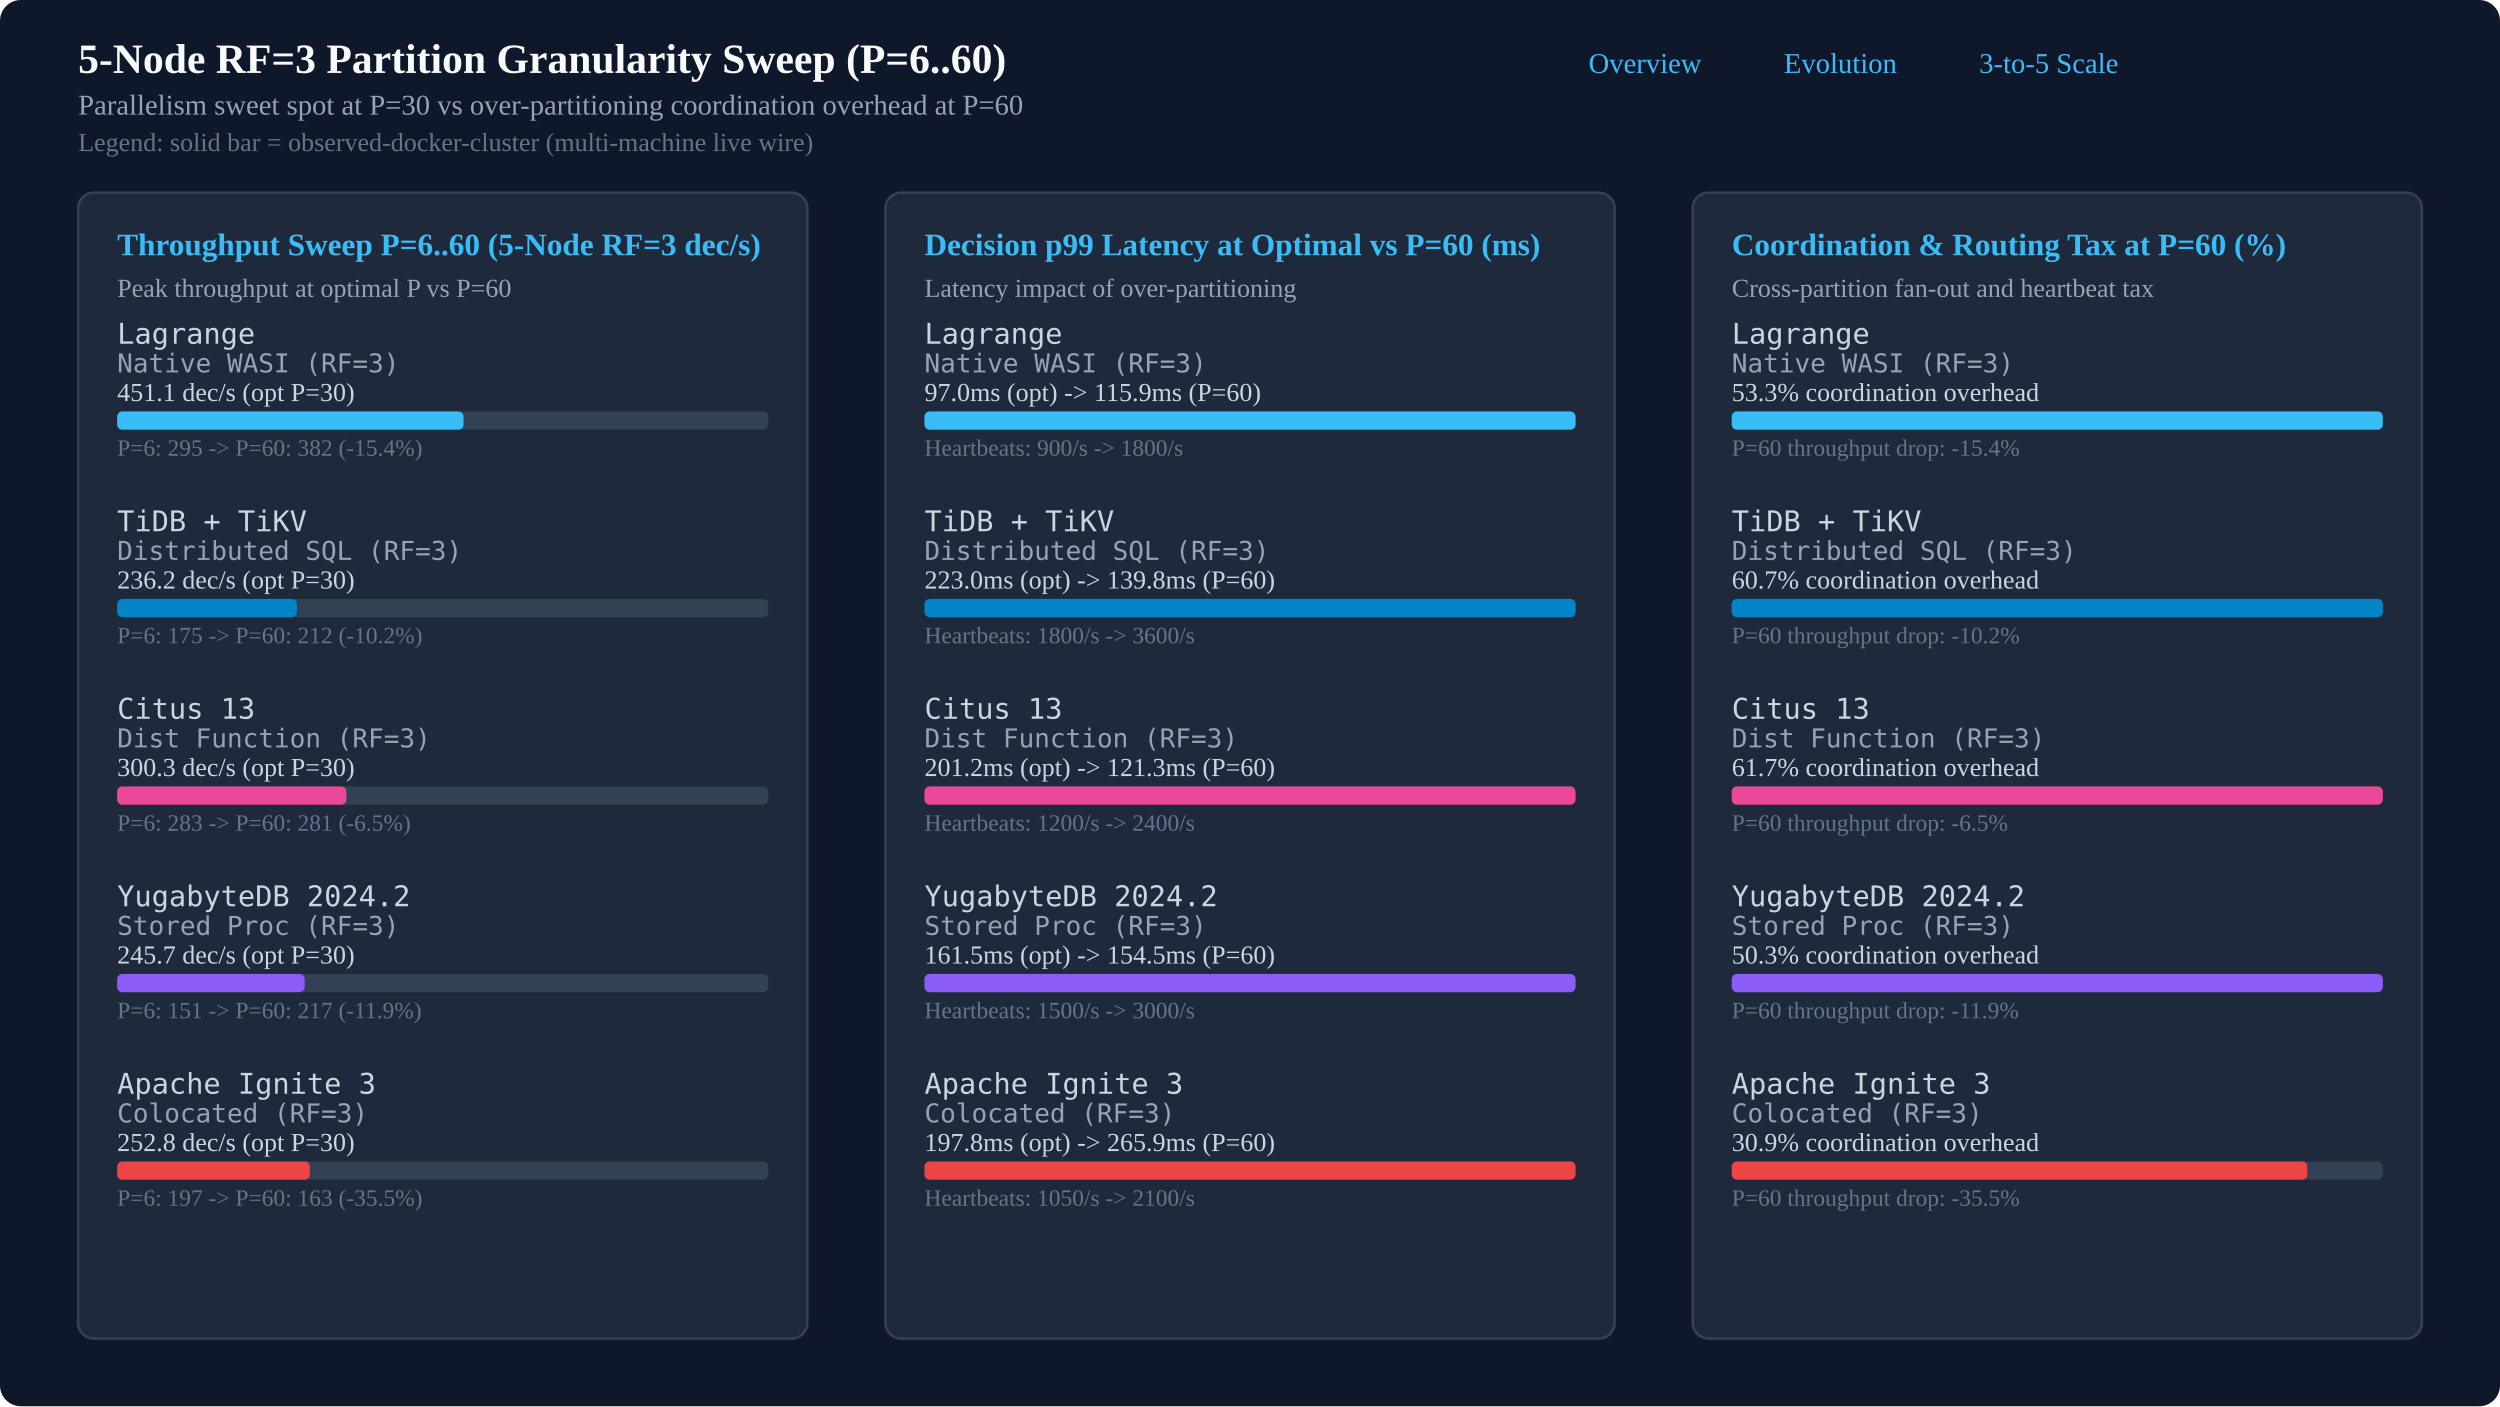
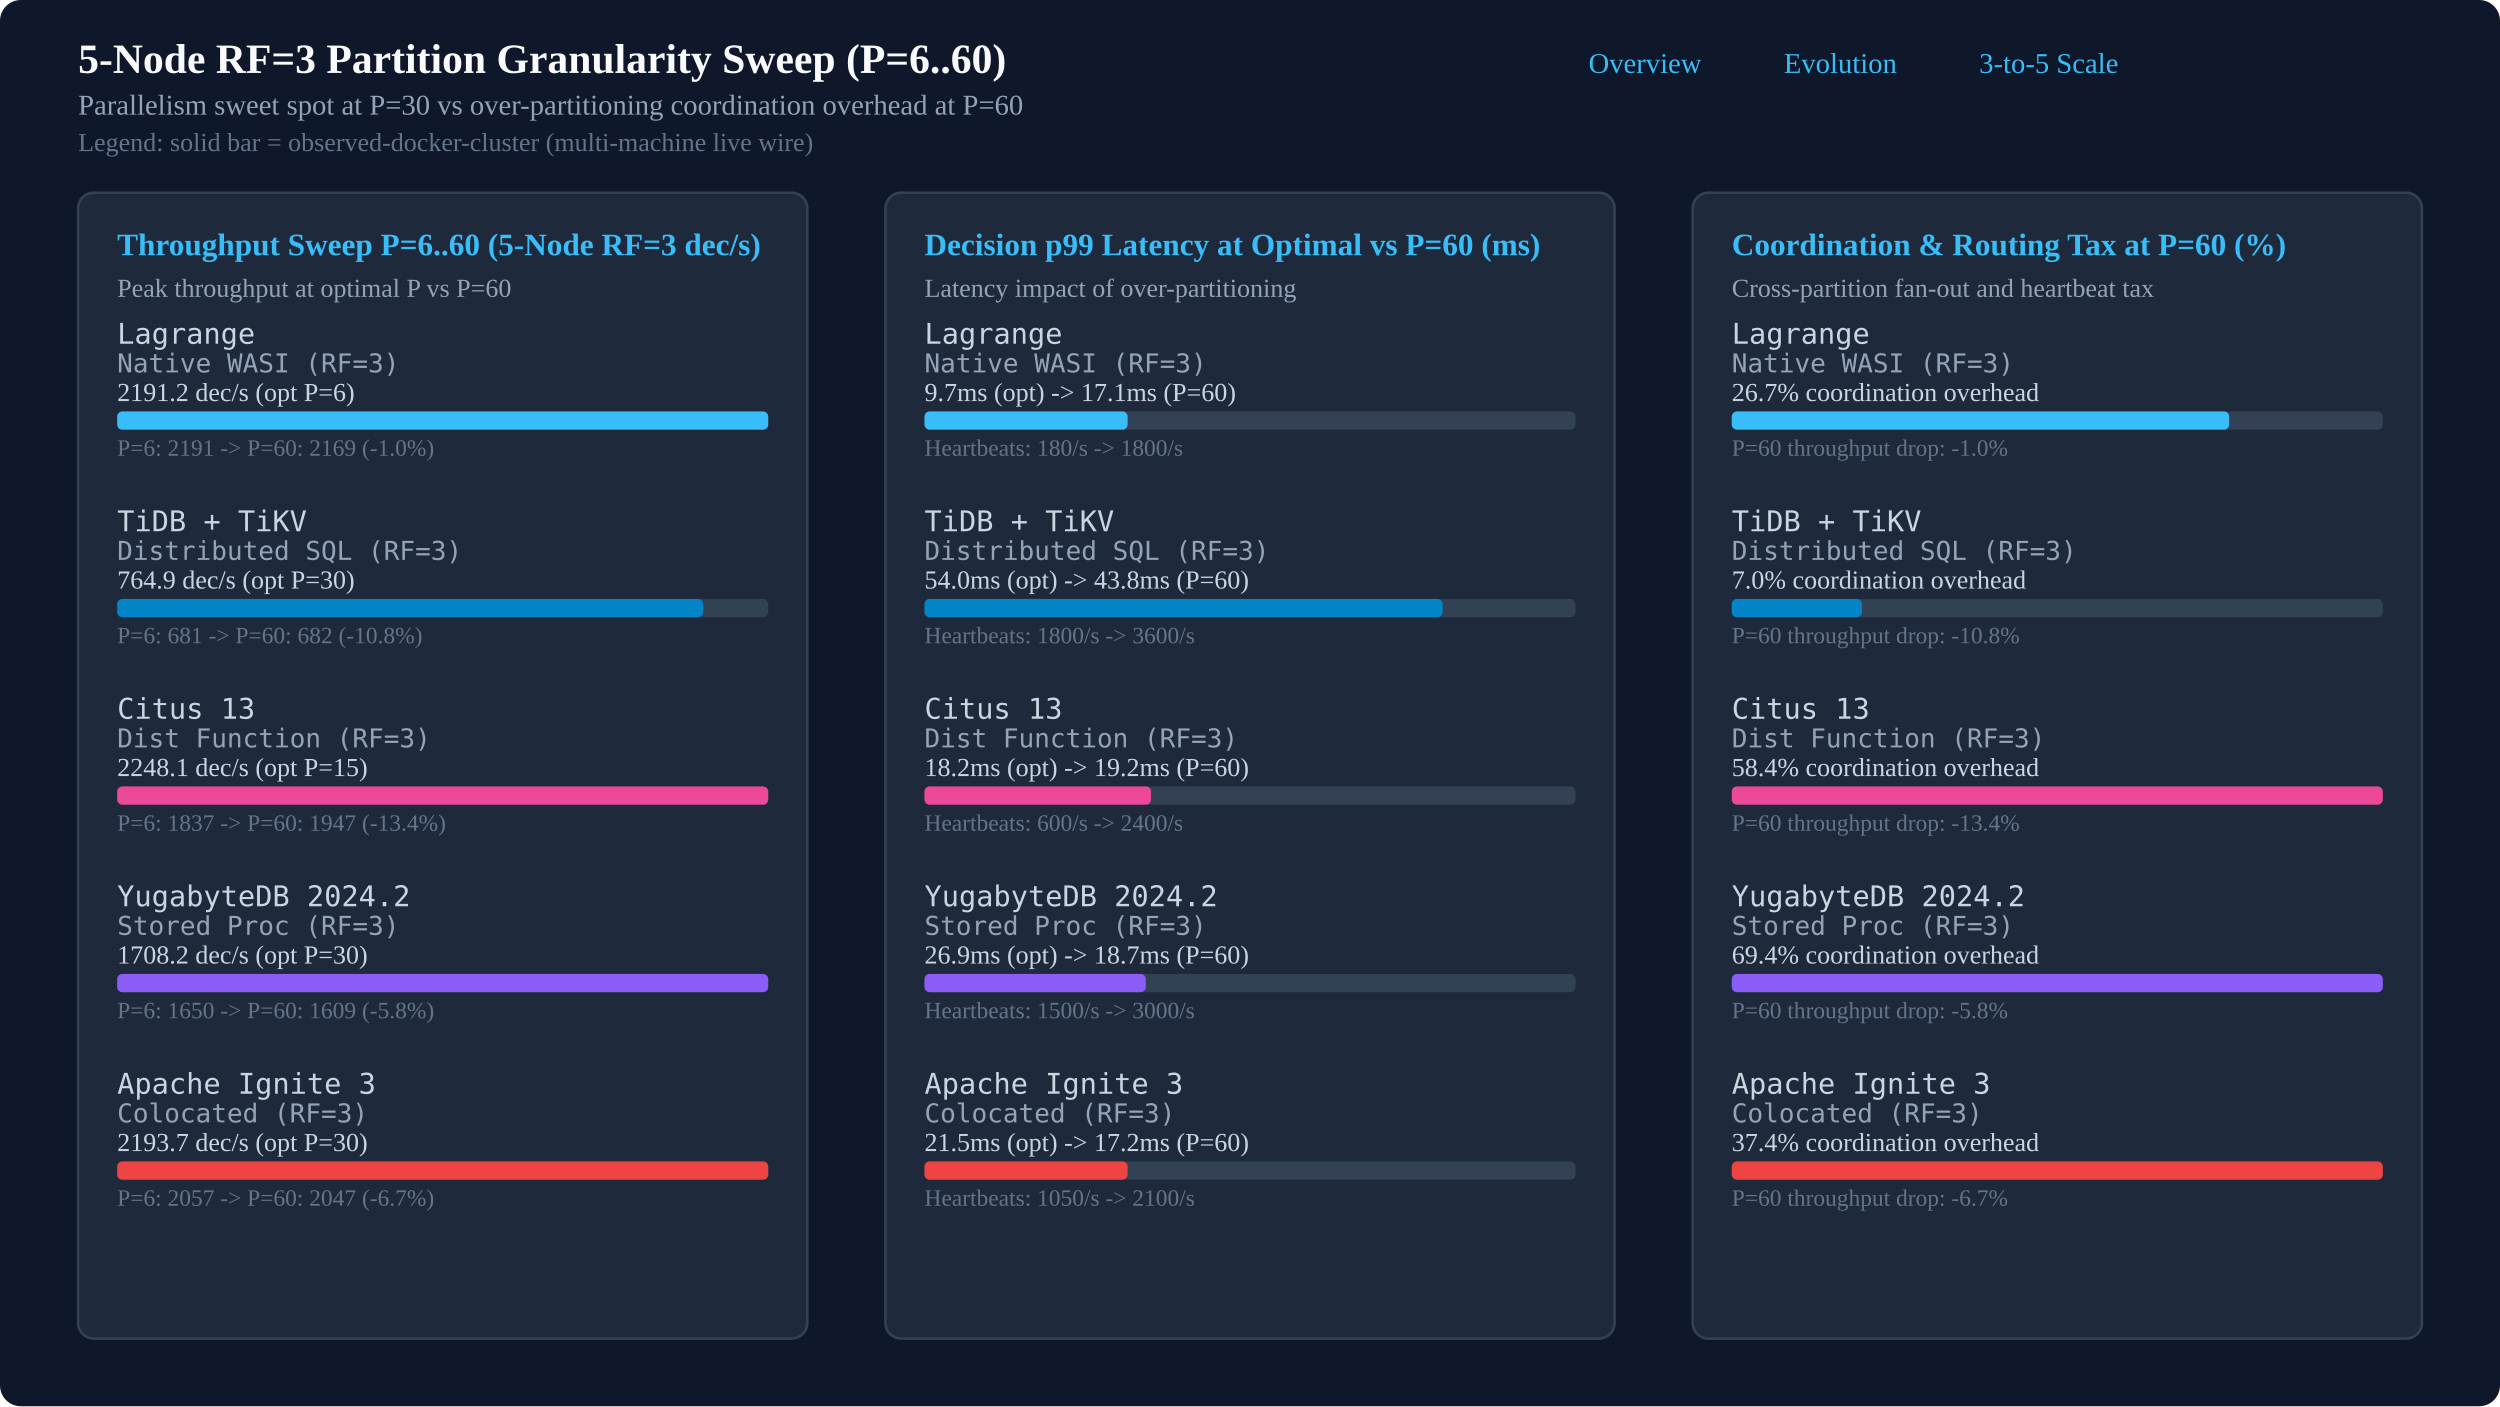
<svg xmlns="http://www.w3.org/2000/svg" viewBox="0 0 960 540" width="960" height="540">
  <rect width="960" height="540" fill="#0f172a" rx="8" />
  <text x="30" y="28" fill="#f8fafc" font-size="16" font-weight="bold">5-Node RF=3 Partition Granularity Sweep (P=6..60)</text>
  <text x="30" y="44" fill="#94a3b8" font-size="11">Parallelism sweet spot at P=30 vs over-partitioning coordination overhead at P=60</text>
  <text x="30" y="58" fill="#64748b" font-size="10">Legend: solid bar = observed-docker-cluster (multi-machine live wire)</text>
  <a href="README.md">
    <text x="610" y="28" fill="#38bdf8" font-size="11">Overview</text>
  </a>
  <a href="lagrange-metrics-evolution.md">
    <text x="685" y="28" fill="#38bdf8" font-size="11">Evolution</text>
  </a>
  <a href="scaleout-3to5-node-rf3-progress.md">
    <text x="760" y="28" fill="#38bdf8" font-size="11">3-to-5 Scale</text>
  </a>
  <rect x="30" y="74" width="280" height="440" fill="#1e293b" rx="6" stroke="#334155" />
  <text x="45" y="98" fill="#38bdf8" font-size="12" font-weight="bold">Throughput Sweep P=6..60 (5-Node RF=3 dec/s)</text>
  <text x="45" y="114" fill="#94a3b8" font-size="10">Peak throughput at optimal P vs P=60</text>
  <rect x="340" y="74" width="280" height="440" fill="#1e293b" rx="6" stroke="#334155" />
  <text x="355" y="98" fill="#38bdf8" font-size="12" font-weight="bold">Decision p99 Latency at Optimal vs P=60 (ms)</text>
  <text x="355" y="114" fill="#94a3b8" font-size="10">Latency impact of over-partitioning</text>
  <rect x="650" y="74" width="280" height="440" fill="#1e293b" rx="6" stroke="#334155" />
  <text x="665" y="98" fill="#38bdf8" font-size="12" font-weight="bold">Coordination &amp; Routing Tax at P=60 (%)</text>
  <text x="665" y="114" fill="#94a3b8" font-size="10">Cross-partition fan-out and heartbeat tax</text>
  <text x="45" y="132" fill="#cbd5e1" font-size="11" font-family="monospace">Lagrange</text>
  <text x="45" y="143" fill="#94a3b8" font-size="10" font-family="monospace">Native WASI (RF=3)</text>
-   <text x="45" y="154" fill="#cbd5e1" font-size="10">451.1 dec/s (opt P=30)</text>
+   <text x="45" y="154" fill="#cbd5e1" font-size="10">2191.2 dec/s (opt P=6)</text>
  <rect x="45" y="158" width="250" height="7" fill="#334155" rx="2" />
-   <rect x="45" y="158" width="133" height="7" fill="#38bdf8" rx="2" />
-   <text x="45" y="175" fill="#64748b" font-size="9">P=6: 295 -&gt; P=60: 382 (-15.4%)</text>
+   <rect x="45" y="158" width="250" height="7" fill="#38bdf8" rx="2" />
+   <text x="45" y="175" fill="#64748b" font-size="9">P=6: 2191 -&gt; P=60: 2169 (-1.0%)</text>
  <text x="45" y="204" fill="#cbd5e1" font-size="11" font-family="monospace">TiDB + TiKV</text>
  <text x="45" y="215" fill="#94a3b8" font-size="10" font-family="monospace">Distributed SQL (RF=3)</text>
-   <text x="45" y="226" fill="#cbd5e1" font-size="10">236.2 dec/s (opt P=30)</text>
+   <text x="45" y="226" fill="#cbd5e1" font-size="10">764.9 dec/s (opt P=30)</text>
  <rect x="45" y="230" width="250" height="7" fill="#334155" rx="2" />
-   <rect x="45" y="230" width="69" height="7" fill="#0284c7" rx="2" />
-   <text x="45" y="247" fill="#64748b" font-size="9">P=6: 175 -&gt; P=60: 212 (-10.2%)</text>
+   <rect x="45" y="230" width="225" height="7" fill="#0284c7" rx="2" />
+   <text x="45" y="247" fill="#64748b" font-size="9">P=6: 681 -&gt; P=60: 682 (-10.8%)</text>
  <text x="45" y="276" fill="#cbd5e1" font-size="11" font-family="monospace">Citus 13</text>
  <text x="45" y="287" fill="#94a3b8" font-size="10" font-family="monospace">Dist Function (RF=3)</text>
-   <text x="45" y="298" fill="#cbd5e1" font-size="10">300.3 dec/s (opt P=30)</text>
+   <text x="45" y="298" fill="#cbd5e1" font-size="10">2248.1 dec/s (opt P=15)</text>
  <rect x="45" y="302" width="250" height="7" fill="#334155" rx="2" />
-   <rect x="45" y="302" width="88" height="7" fill="#ec4899" rx="2" />
-   <text x="45" y="319" fill="#64748b" font-size="9">P=6: 283 -&gt; P=60: 281 (-6.5%)</text>
+   <rect x="45" y="302" width="250" height="7" fill="#ec4899" rx="2" />
+   <text x="45" y="319" fill="#64748b" font-size="9">P=6: 1837 -&gt; P=60: 1947 (-13.4%)</text>
  <text x="45" y="348" fill="#cbd5e1" font-size="11" font-family="monospace">YugabyteDB 2024.2</text>
  <text x="45" y="359" fill="#94a3b8" font-size="10" font-family="monospace">Stored Proc (RF=3)</text>
-   <text x="45" y="370" fill="#cbd5e1" font-size="10">245.7 dec/s (opt P=30)</text>
+   <text x="45" y="370" fill="#cbd5e1" font-size="10">1708.2 dec/s (opt P=30)</text>
  <rect x="45" y="374" width="250" height="7" fill="#334155" rx="2" />
-   <rect x="45" y="374" width="72" height="7" fill="#8b5cf6" rx="2" />
-   <text x="45" y="391" fill="#64748b" font-size="9">P=6: 151 -&gt; P=60: 217 (-11.9%)</text>
+   <rect x="45" y="374" width="250" height="7" fill="#8b5cf6" rx="2" />
+   <text x="45" y="391" fill="#64748b" font-size="9">P=6: 1650 -&gt; P=60: 1609 (-5.8%)</text>
  <text x="45" y="420" fill="#cbd5e1" font-size="11" font-family="monospace">Apache Ignite 3</text>
  <text x="45" y="431" fill="#94a3b8" font-size="10" font-family="monospace">Colocated (RF=3)</text>
-   <text x="45" y="442" fill="#cbd5e1" font-size="10">252.8 dec/s (opt P=30)</text>
+   <text x="45" y="442" fill="#cbd5e1" font-size="10">2193.7 dec/s (opt P=30)</text>
  <rect x="45" y="446" width="250" height="7" fill="#334155" rx="2" />
-   <rect x="45" y="446" width="74" height="7" fill="#ef4444" rx="2" />
-   <text x="45" y="463" fill="#64748b" font-size="9">P=6: 197 -&gt; P=60: 163 (-35.5%)</text>
+   <rect x="45" y="446" width="250" height="7" fill="#ef4444" rx="2" />
+   <text x="45" y="463" fill="#64748b" font-size="9">P=6: 2057 -&gt; P=60: 2047 (-6.7%)</text>
  <text x="355" y="132" fill="#cbd5e1" font-size="11" font-family="monospace">Lagrange</text>
  <text x="355" y="143" fill="#94a3b8" font-size="10" font-family="monospace">Native WASI (RF=3)</text>
-   <text x="355" y="154" fill="#cbd5e1" font-size="10">97.0ms (opt) -&gt; 115.9ms (P=60)</text>
+   <text x="355" y="154" fill="#cbd5e1" font-size="10">9.7ms (opt) -&gt; 17.1ms (P=60)</text>
  <rect x="355" y="158" width="250" height="7" fill="#334155" rx="2" />
-   <rect x="355" y="158" width="250" height="7" fill="#38bdf8" rx="2" />
-   <text x="355" y="175" fill="#64748b" font-size="9">Heartbeats: 900/s -&gt; 1800/s</text>
+   <rect x="355" y="158" width="78" height="7" fill="#38bdf8" rx="2" />
+   <text x="355" y="175" fill="#64748b" font-size="9">Heartbeats: 180/s -&gt; 1800/s</text>
  <text x="355" y="204" fill="#cbd5e1" font-size="11" font-family="monospace">TiDB + TiKV</text>
  <text x="355" y="215" fill="#94a3b8" font-size="10" font-family="monospace">Distributed SQL (RF=3)</text>
-   <text x="355" y="226" fill="#cbd5e1" font-size="10">223.0ms (opt) -&gt; 139.8ms (P=60)</text>
+   <text x="355" y="226" fill="#cbd5e1" font-size="10">54.0ms (opt) -&gt; 43.8ms (P=60)</text>
  <rect x="355" y="230" width="250" height="7" fill="#334155" rx="2" />
-   <rect x="355" y="230" width="250" height="7" fill="#0284c7" rx="2" />
+   <rect x="355" y="230" width="199" height="7" fill="#0284c7" rx="2" />
  <text x="355" y="247" fill="#64748b" font-size="9">Heartbeats: 1800/s -&gt; 3600/s</text>
  <text x="355" y="276" fill="#cbd5e1" font-size="11" font-family="monospace">Citus 13</text>
  <text x="355" y="287" fill="#94a3b8" font-size="10" font-family="monospace">Dist Function (RF=3)</text>
-   <text x="355" y="298" fill="#cbd5e1" font-size="10">201.2ms (opt) -&gt; 121.3ms (P=60)</text>
+   <text x="355" y="298" fill="#cbd5e1" font-size="10">18.2ms (opt) -&gt; 19.2ms (P=60)</text>
  <rect x="355" y="302" width="250" height="7" fill="#334155" rx="2" />
-   <rect x="355" y="302" width="250" height="7" fill="#ec4899" rx="2" />
-   <text x="355" y="319" fill="#64748b" font-size="9">Heartbeats: 1200/s -&gt; 2400/s</text>
+   <rect x="355" y="302" width="87" height="7" fill="#ec4899" rx="2" />
+   <text x="355" y="319" fill="#64748b" font-size="9">Heartbeats: 600/s -&gt; 2400/s</text>
  <text x="355" y="348" fill="#cbd5e1" font-size="11" font-family="monospace">YugabyteDB 2024.2</text>
  <text x="355" y="359" fill="#94a3b8" font-size="10" font-family="monospace">Stored Proc (RF=3)</text>
-   <text x="355" y="370" fill="#cbd5e1" font-size="10">161.5ms (opt) -&gt; 154.5ms (P=60)</text>
+   <text x="355" y="370" fill="#cbd5e1" font-size="10">26.9ms (opt) -&gt; 18.7ms (P=60)</text>
  <rect x="355" y="374" width="250" height="7" fill="#334155" rx="2" />
-   <rect x="355" y="374" width="250" height="7" fill="#8b5cf6" rx="2" />
+   <rect x="355" y="374" width="85" height="7" fill="#8b5cf6" rx="2" />
  <text x="355" y="391" fill="#64748b" font-size="9">Heartbeats: 1500/s -&gt; 3000/s</text>
  <text x="355" y="420" fill="#cbd5e1" font-size="11" font-family="monospace">Apache Ignite 3</text>
  <text x="355" y="431" fill="#94a3b8" font-size="10" font-family="monospace">Colocated (RF=3)</text>
-   <text x="355" y="442" fill="#cbd5e1" font-size="10">197.8ms (opt) -&gt; 265.9ms (P=60)</text>
+   <text x="355" y="442" fill="#cbd5e1" font-size="10">21.5ms (opt) -&gt; 17.2ms (P=60)</text>
  <rect x="355" y="446" width="250" height="7" fill="#334155" rx="2" />
-   <rect x="355" y="446" width="250" height="7" fill="#ef4444" rx="2" />
+   <rect x="355" y="446" width="78" height="7" fill="#ef4444" rx="2" />
  <text x="355" y="463" fill="#64748b" font-size="9">Heartbeats: 1050/s -&gt; 2100/s</text>
  <text x="665" y="132" fill="#cbd5e1" font-size="11" font-family="monospace">Lagrange</text>
  <text x="665" y="143" fill="#94a3b8" font-size="10" font-family="monospace">Native WASI (RF=3)</text>
-   <text x="665" y="154" fill="#cbd5e1" font-size="10">53.3% coordination overhead</text>
+   <text x="665" y="154" fill="#cbd5e1" font-size="10">26.7% coordination overhead</text>
  <rect x="665" y="158" width="250" height="7" fill="#334155" rx="2" />
-   <rect x="665" y="158" width="250" height="7" fill="#38bdf8" rx="2" />
-   <text x="665" y="175" fill="#64748b" font-size="9">P=60 throughput drop: -15.4%</text>
+   <rect x="665" y="158" width="191" height="7" fill="#38bdf8" rx="2" />
+   <text x="665" y="175" fill="#64748b" font-size="9">P=60 throughput drop: -1.0%</text>
  <text x="665" y="204" fill="#cbd5e1" font-size="11" font-family="monospace">TiDB + TiKV</text>
  <text x="665" y="215" fill="#94a3b8" font-size="10" font-family="monospace">Distributed SQL (RF=3)</text>
-   <text x="665" y="226" fill="#cbd5e1" font-size="10">60.7% coordination overhead</text>
+   <text x="665" y="226" fill="#cbd5e1" font-size="10">7.0% coordination overhead</text>
  <rect x="665" y="230" width="250" height="7" fill="#334155" rx="2" />
-   <rect x="665" y="230" width="250" height="7" fill="#0284c7" rx="2" />
-   <text x="665" y="247" fill="#64748b" font-size="9">P=60 throughput drop: -10.2%</text>
+   <rect x="665" y="230" width="50" height="7" fill="#0284c7" rx="2" />
+   <text x="665" y="247" fill="#64748b" font-size="9">P=60 throughput drop: -10.8%</text>
  <text x="665" y="276" fill="#cbd5e1" font-size="11" font-family="monospace">Citus 13</text>
  <text x="665" y="287" fill="#94a3b8" font-size="10" font-family="monospace">Dist Function (RF=3)</text>
-   <text x="665" y="298" fill="#cbd5e1" font-size="10">61.7% coordination overhead</text>
+   <text x="665" y="298" fill="#cbd5e1" font-size="10">58.4% coordination overhead</text>
  <rect x="665" y="302" width="250" height="7" fill="#334155" rx="2" />
  <rect x="665" y="302" width="250" height="7" fill="#ec4899" rx="2" />
-   <text x="665" y="319" fill="#64748b" font-size="9">P=60 throughput drop: -6.5%</text>
+   <text x="665" y="319" fill="#64748b" font-size="9">P=60 throughput drop: -13.4%</text>
  <text x="665" y="348" fill="#cbd5e1" font-size="11" font-family="monospace">YugabyteDB 2024.2</text>
  <text x="665" y="359" fill="#94a3b8" font-size="10" font-family="monospace">Stored Proc (RF=3)</text>
-   <text x="665" y="370" fill="#cbd5e1" font-size="10">50.3% coordination overhead</text>
+   <text x="665" y="370" fill="#cbd5e1" font-size="10">69.4% coordination overhead</text>
  <rect x="665" y="374" width="250" height="7" fill="#334155" rx="2" />
  <rect x="665" y="374" width="250" height="7" fill="#8b5cf6" rx="2" />
-   <text x="665" y="391" fill="#64748b" font-size="9">P=60 throughput drop: -11.9%</text>
+   <text x="665" y="391" fill="#64748b" font-size="9">P=60 throughput drop: -5.8%</text>
  <text x="665" y="420" fill="#cbd5e1" font-size="11" font-family="monospace">Apache Ignite 3</text>
  <text x="665" y="431" fill="#94a3b8" font-size="10" font-family="monospace">Colocated (RF=3)</text>
-   <text x="665" y="442" fill="#cbd5e1" font-size="10">30.9% coordination overhead</text>
+   <text x="665" y="442" fill="#cbd5e1" font-size="10">37.4% coordination overhead</text>
  <rect x="665" y="446" width="250" height="7" fill="#334155" rx="2" />
-   <rect x="665" y="446" width="221" height="7" fill="#ef4444" rx="2" />
-   <text x="665" y="463" fill="#64748b" font-size="9">P=60 throughput drop: -35.5%</text>
+   <rect x="665" y="446" width="250" height="7" fill="#ef4444" rx="2" />
+   <text x="665" y="463" fill="#64748b" font-size="9">P=60 throughput drop: -6.7%</text>
</svg>
